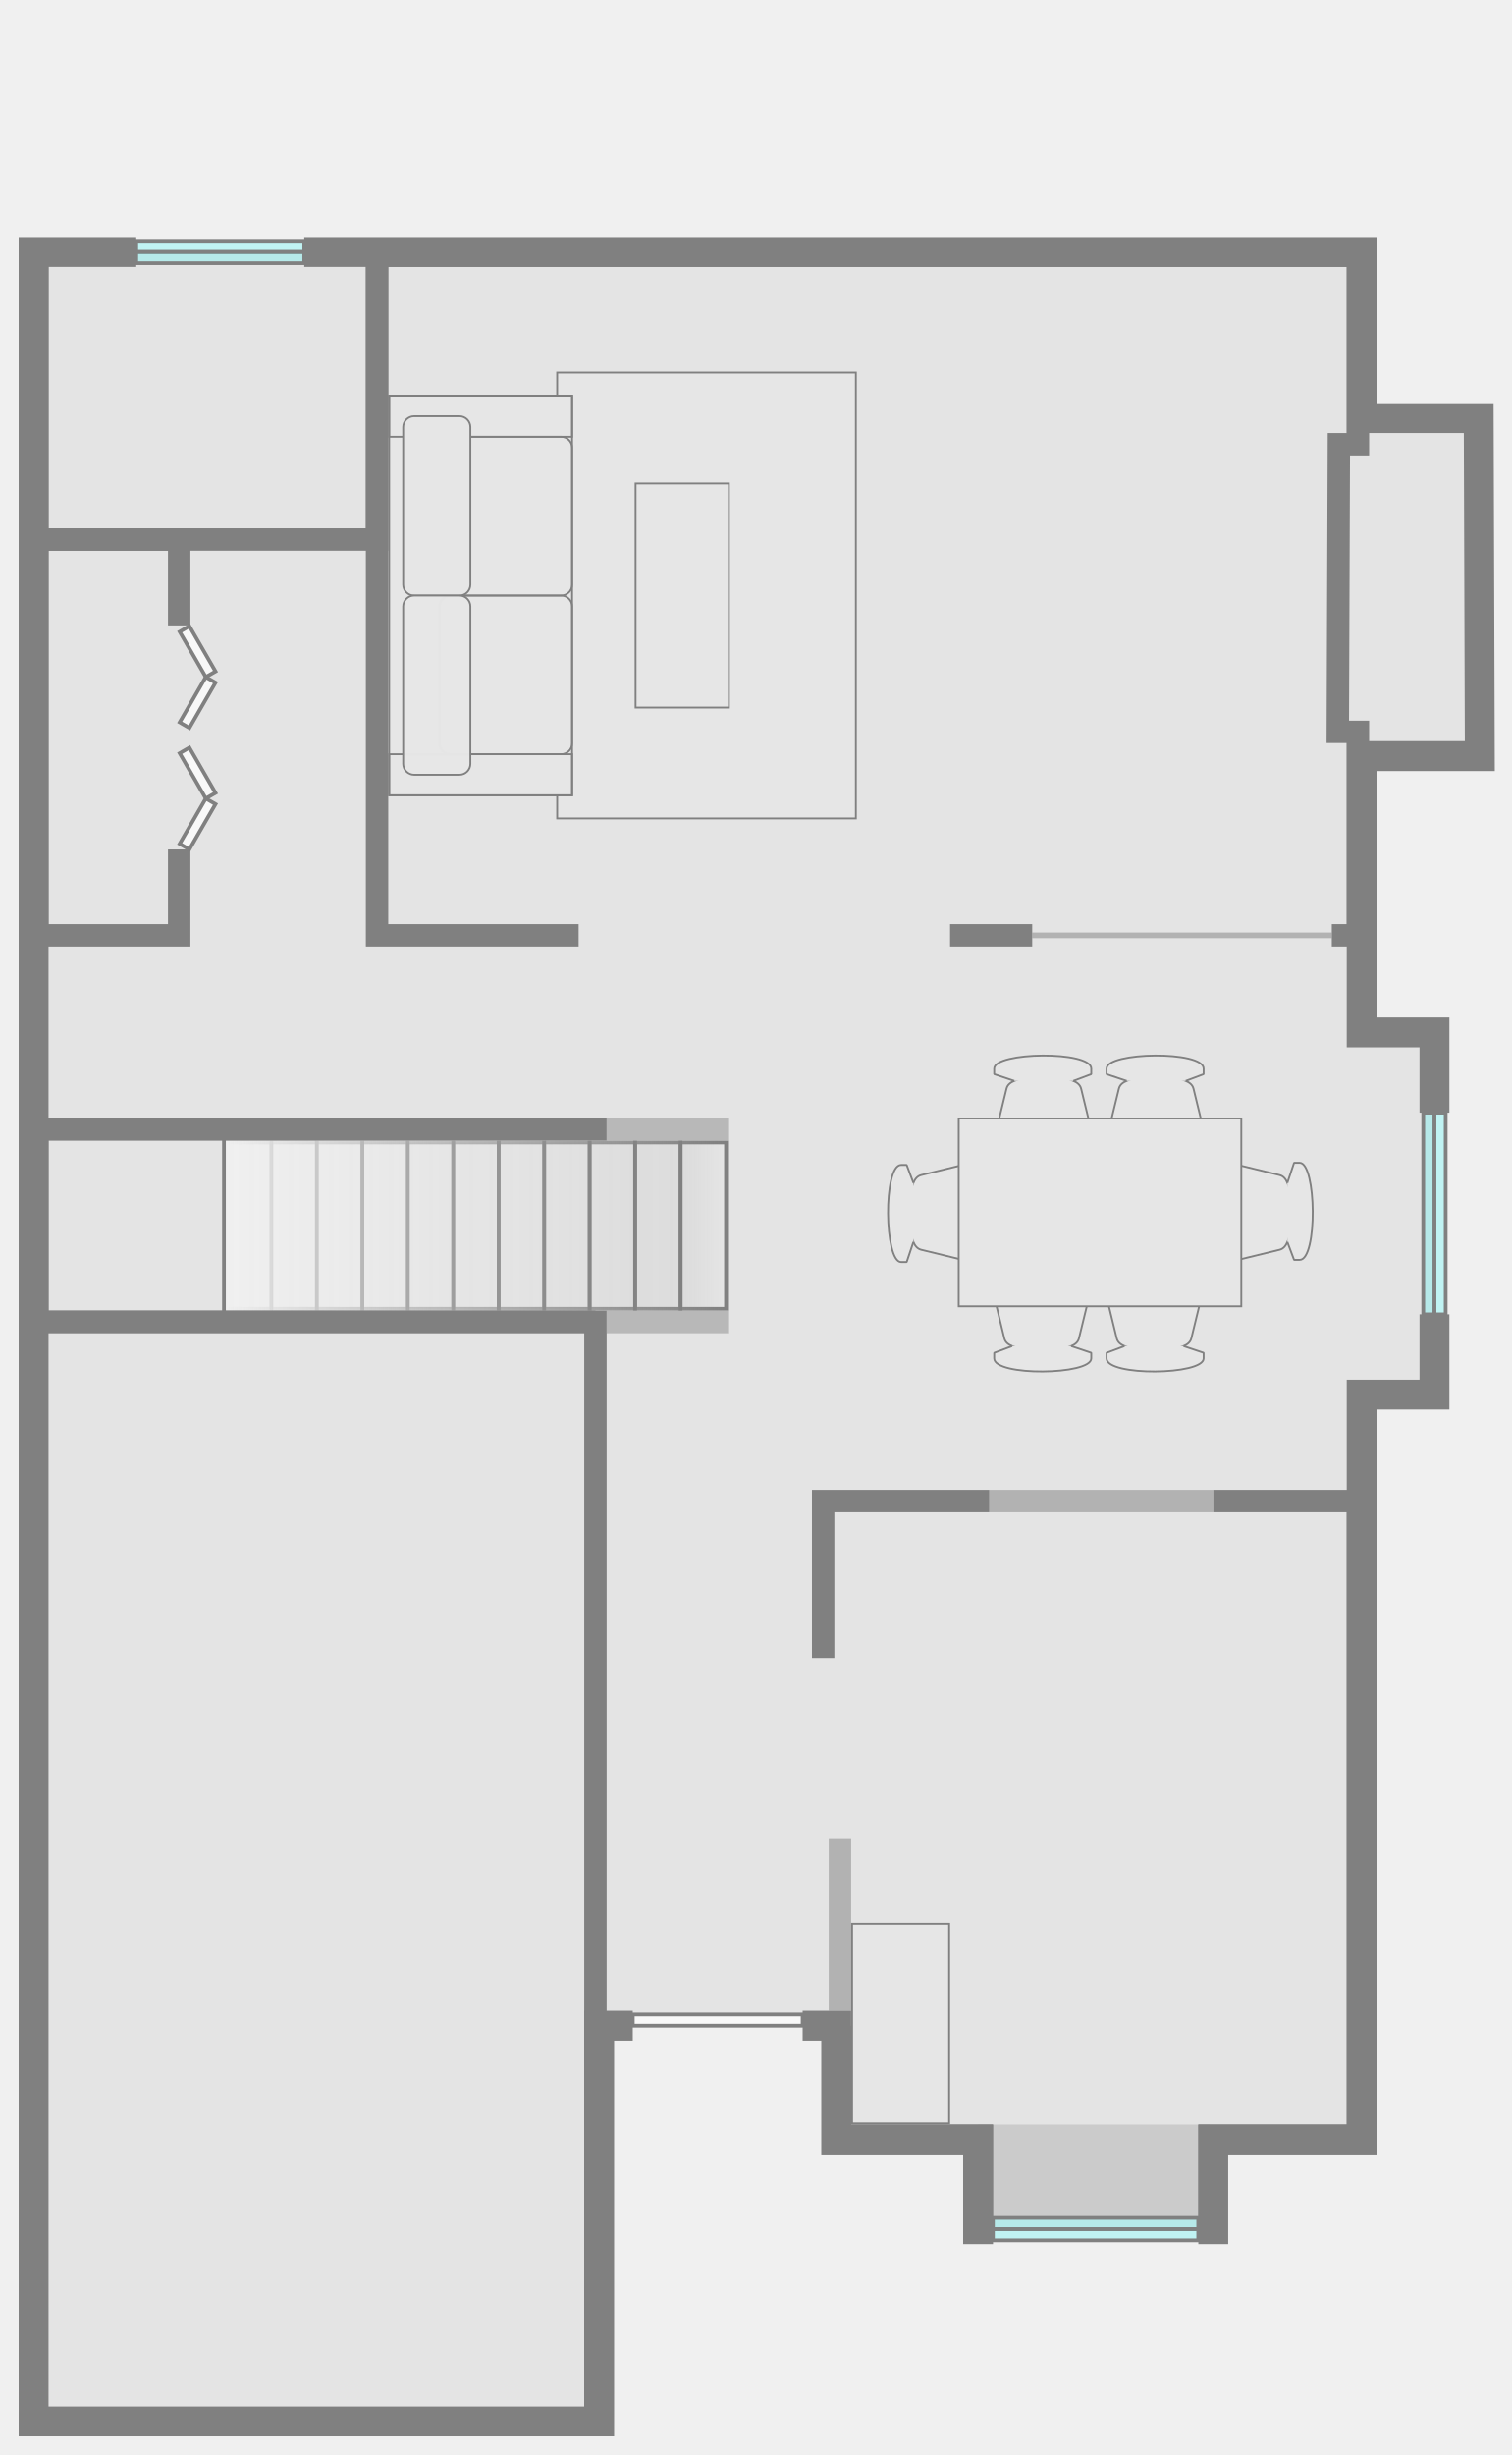
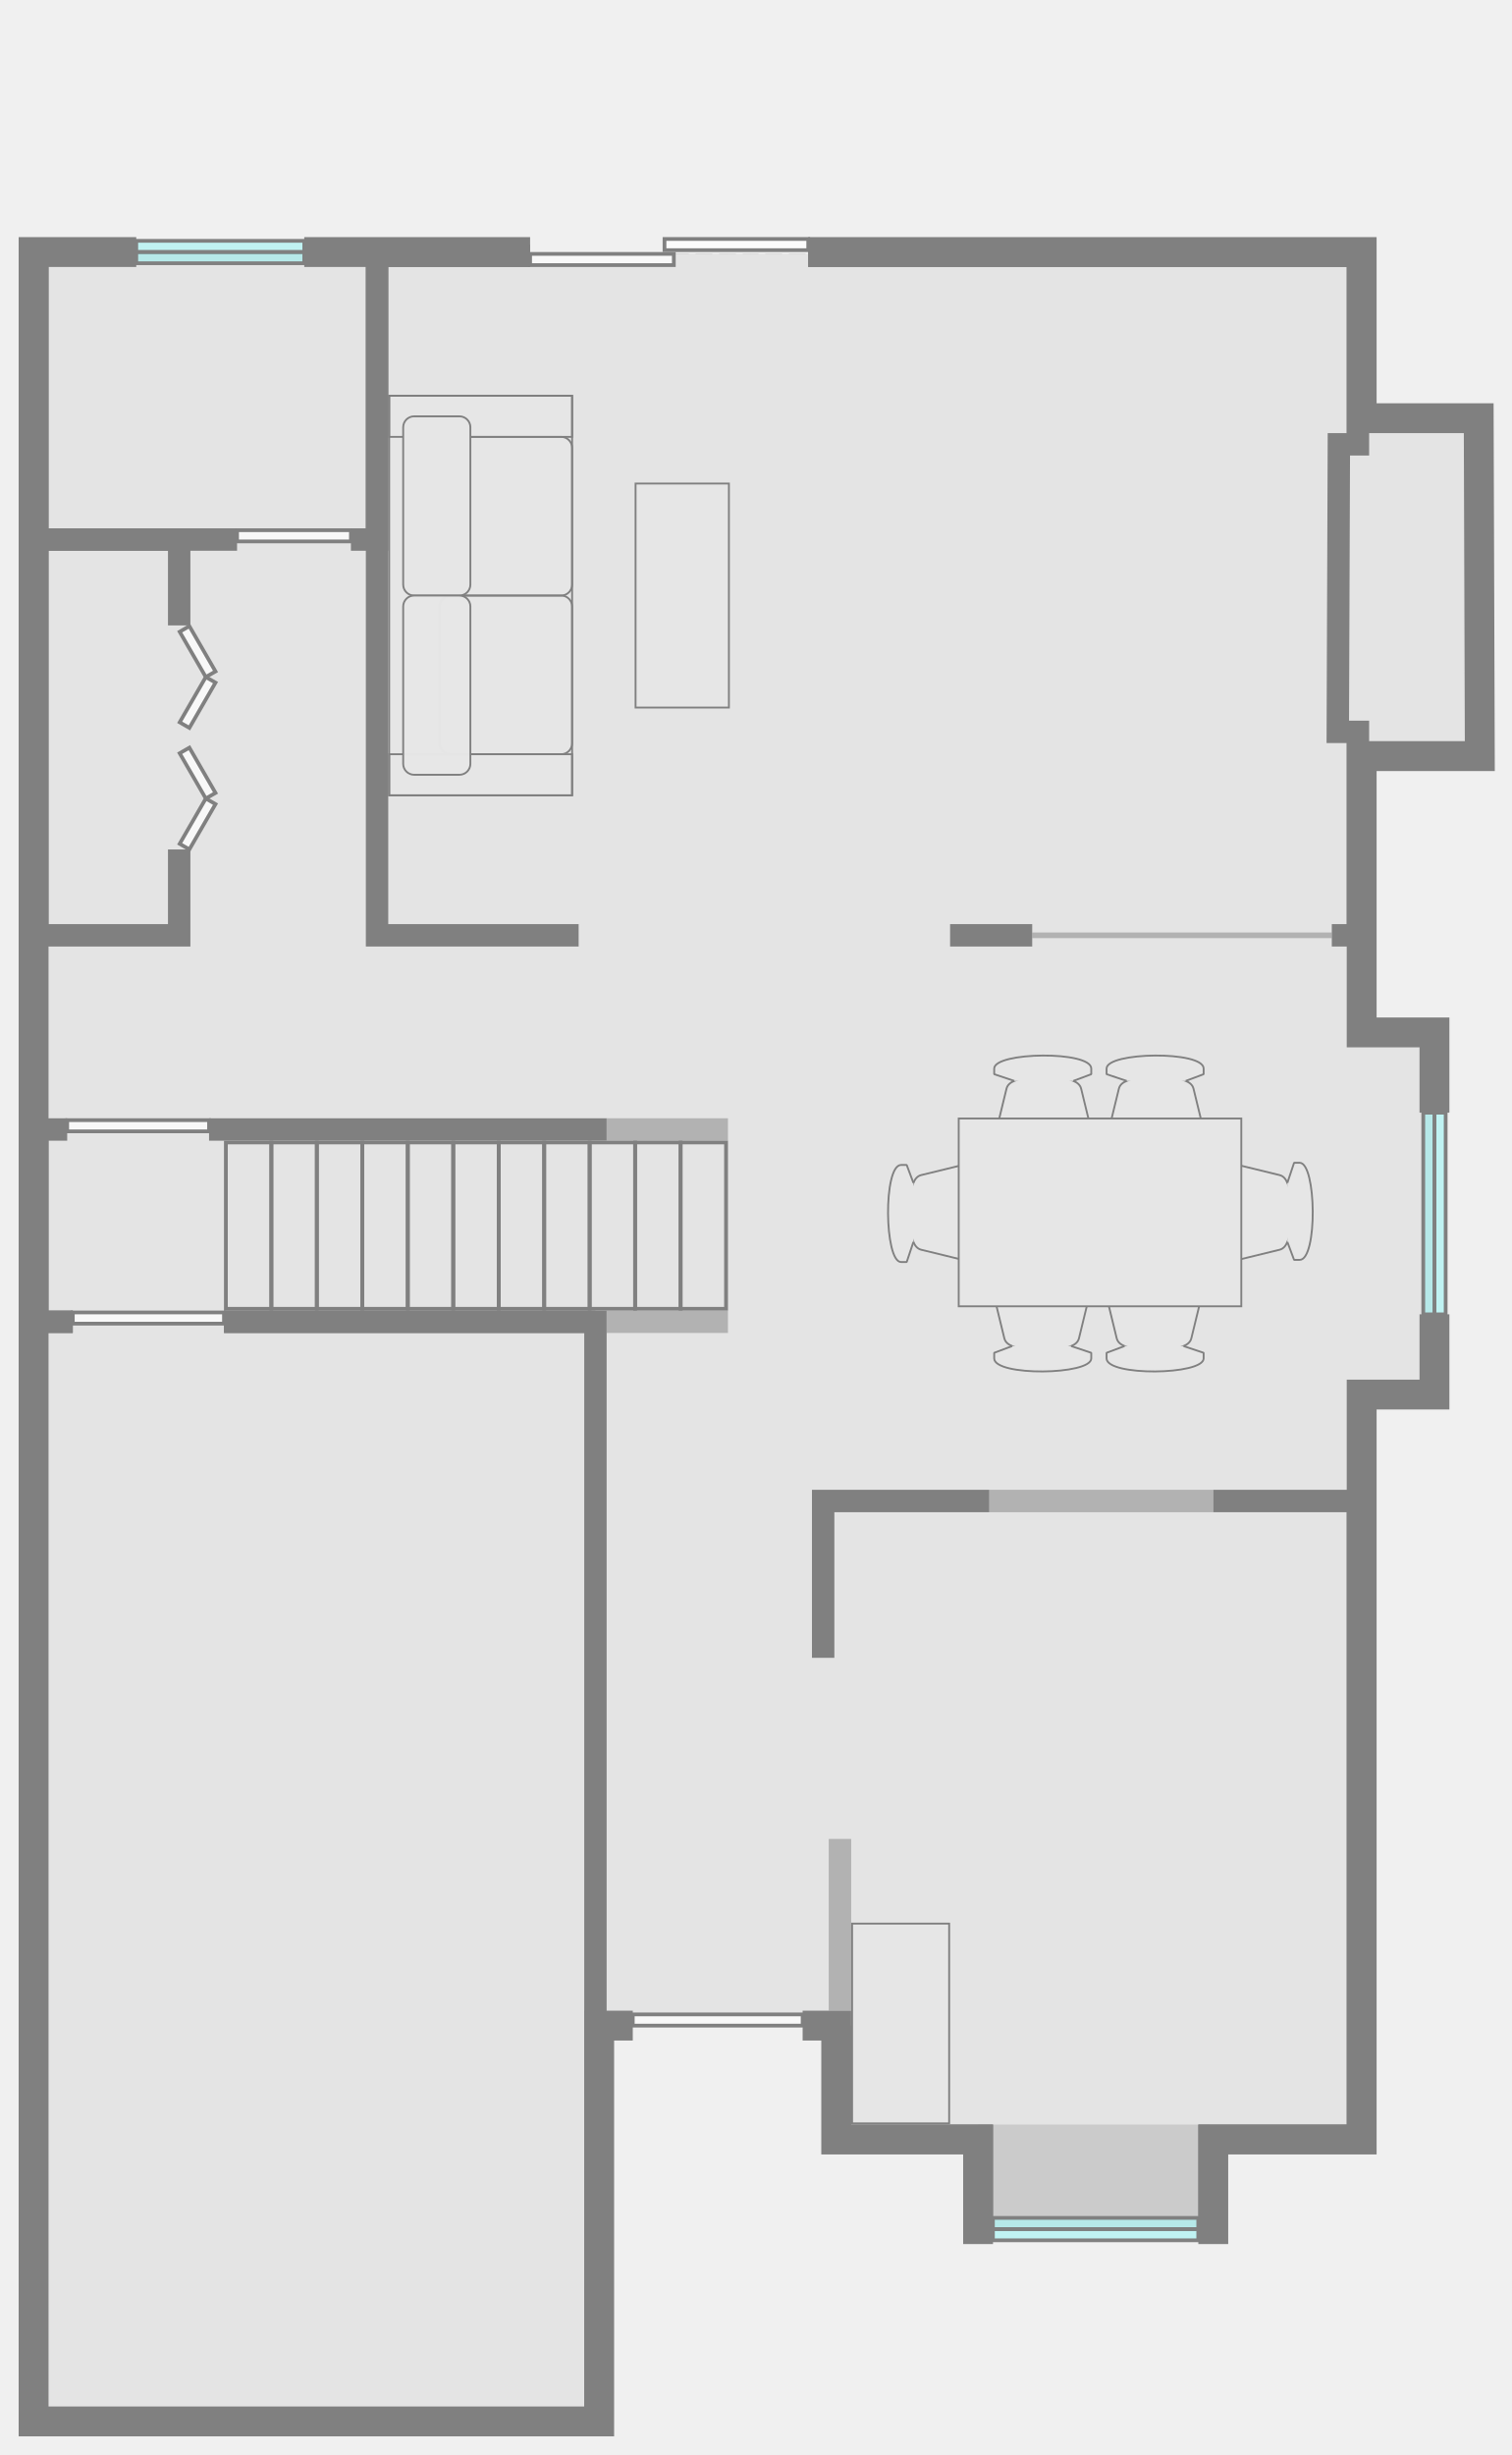
- <svg xmlns="http://www.w3.org/2000/svg" xmlns:xlink="http://www.w3.org/1999/xlink" width="810cm" height="1315cm" viewBox="0 0 8100 13150" version="1.1" id="svg8">
+ <svg xmlns="http://www.w3.org/2000/svg" width="810cm" height="1315cm" viewBox="0 0 8100 13150" version="1.1" id="svg8">
  <defs id="defs2">
-     <linearGradient id="linearGradient1052">
-       <stop id="stop1046" offset="0" style="stop-color:#808080;stop-opacity:0" />
-       <stop id="stop1050" offset="1" style="stop-color:#808080;stop-opacity:0.098" />
-     </linearGradient>
-     <linearGradient id="linearGradient2166">
-       <stop style="stop-color:#808080;stop-opacity:0" offset="0" id="stop2160" />
-       <stop id="stop2162" offset="0.911" style="stop-color:#808080;stop-opacity:0.18;" />
-       <stop style="stop-color:#808080;stop-opacity:0.098" offset="1" id="stop2164" />
-     </linearGradient>
-     <linearGradient id="linearGradient2158">
-       <stop id="stop2154" offset="0" style="stop-color:#808080;stop-opacity:0" />
-       <stop id="stop2156" offset="1" style="stop-color:#808080;stop-opacity:0.098" />
-     </linearGradient>
-     <linearGradient id="linearGradient2110">
-       <stop style="stop-color:#808080;stop-opacity:0" offset="0" id="stop2106" />
-       <stop style="stop-color:#808080;stop-opacity:1" offset="1" id="stop2108" />
-     </linearGradient>
-     <linearGradient xlink:href="#linearGradient2158" id="linearGradient2120" x1="7553.418" y1="6465" x2="10253.855" y2="6465" gradientUnits="userSpaceOnUse" />
-     <linearGradient xlink:href="#linearGradient2110" id="linearGradient2122" gradientUnits="userSpaceOnUse" x1="7553.418" y1="6465" x2="10253.855" y2="6465" />
-     <linearGradient xlink:href="#linearGradient2110" id="linearGradient2124" gradientUnits="userSpaceOnUse" x1="7553.418" y1="6465" x2="10253.855" y2="6465" />
-     <linearGradient xlink:href="#linearGradient2110" id="linearGradient2126" gradientUnits="userSpaceOnUse" x1="7553.418" y1="6465" x2="10253.855" y2="6465" />
-     <linearGradient xlink:href="#linearGradient2110" id="linearGradient2128" gradientUnits="userSpaceOnUse" x1="7553.418" y1="6465" x2="10253.855" y2="6465" />
-     <linearGradient xlink:href="#linearGradient2110" id="linearGradient2130" gradientUnits="userSpaceOnUse" x1="7553.418" y1="6465" x2="10253.855" y2="6465" />
-     <linearGradient xlink:href="#linearGradient2110" id="linearGradient2132" gradientUnits="userSpaceOnUse" x1="7553.418" y1="6465" x2="10253.855" y2="6465" />
-     <linearGradient xlink:href="#linearGradient2110" id="linearGradient2134" gradientUnits="userSpaceOnUse" x1="7553.418" y1="6465" x2="10253.855" y2="6465" />
-     <linearGradient xlink:href="#linearGradient2110" id="linearGradient2136" gradientUnits="userSpaceOnUse" x1="7553.418" y1="6465" x2="10253.855" y2="6465" />
-     <linearGradient xlink:href="#linearGradient2110" id="linearGradient2138" gradientUnits="userSpaceOnUse" x1="7553.418" y1="6465" x2="10253.855" y2="6465" />
-     <linearGradient xlink:href="#linearGradient2110" id="linearGradient2140" gradientUnits="userSpaceOnUse" x1="7553.418" y1="6465" x2="10253.855" y2="6465" />
-     <linearGradient xlink:href="#linearGradient2110" id="linearGradient2142" gradientUnits="userSpaceOnUse" x1="7553.418" y1="6465" x2="10253.855" y2="6465" />
-     <linearGradient xlink:href="#linearGradient1052" id="linearGradient2172" gradientUnits="userSpaceOnUse" x1="7553.418" y1="6465" x2="10253.855" y2="6465" />
-     <linearGradient xlink:href="#linearGradient2166" id="linearGradient1047" gradientUnits="userSpaceOnUse" x1="7553.418" y1="6465" x2="10253.855" y2="6465" />
-     <linearGradient xlink:href="#linearGradient2166" id="linearGradient1049" gradientUnits="userSpaceOnUse" x1="7553.418" y1="6465" x2="10253.855" y2="6465" />
-     <linearGradient xlink:href="#linearGradient2166" id="linearGradient1051" gradientUnits="userSpaceOnUse" x1="7553.418" y1="6465" x2="10253.855" y2="6465" />
-     <linearGradient xlink:href="#linearGradient2166" id="linearGradient1053" gradientUnits="userSpaceOnUse" x1="7553.418" y1="6465" x2="10253.855" y2="6465" />
-     <linearGradient xlink:href="#linearGradient2166" id="linearGradient1055" gradientUnits="userSpaceOnUse" x1="7553.418" y1="6465" x2="10253.855" y2="6465" />
-     <linearGradient xlink:href="#linearGradient2166" id="linearGradient1057" gradientUnits="userSpaceOnUse" x1="7553.418" y1="6465" x2="10253.855" y2="6465" />
-     <linearGradient xlink:href="#linearGradient2166" id="linearGradient1059" gradientUnits="userSpaceOnUse" x1="7553.418" y1="6465" x2="10253.855" y2="6465" />
-     <linearGradient xlink:href="#linearGradient2166" id="linearGradient1061" gradientUnits="userSpaceOnUse" x1="7553.418" y1="6465" x2="10253.855" y2="6465" />
-     <linearGradient xlink:href="#linearGradient2166" id="linearGradient1063" gradientUnits="userSpaceOnUse" x1="7553.418" y1="6465" x2="10253.855" y2="6465" />
-     <linearGradient xlink:href="#linearGradient2166" id="linearGradient1065" gradientUnits="userSpaceOnUse" x1="7553.418" y1="6465" x2="10253.855" y2="6465" />
-     <linearGradient xlink:href="#linearGradient2166" id="linearGradient1067" gradientUnits="userSpaceOnUse" x1="7553.418" y1="6465" x2="10253.855" y2="6465" />
+     <pattern patternUnits="userSpaceOnUse" width="907.087" height="907.087" patternTransform="matrix(0.2645833,0,0,0.2645833,7670.277,4508.079)" id="pattern6746">
+       <path id="path6700" d="m 680.315,907.087 v 0 L 907.087,680.315 v 226.772 z" style="fill:#808080;fill-opacity:1;stroke:none;stroke-width:1px;stroke-linecap:butt;stroke-linejoin:miter;stroke-opacity:1" />
+       <path id="path6702" d="M 0,226.772 V 0 H 226.772 L 0,226.772" style="fill:#808080;fill-opacity:1;stroke:none;stroke-width:1px;stroke-linecap:butt;stroke-linejoin:miter;stroke-opacity:1" />
+       <path id="path6711" d="M 0,907.087 V 680.315 L 680.315,0 H 907.087 V 226.772 L 226.772,907.087 Z" style="fill:#808080;fill-opacity:1;stroke:none;stroke-width:1px;stroke-linecap:butt;stroke-linejoin:miter;stroke-opacity:1" />
+     </pattern>
  </defs>
  <g id="layer2" style="display:inline;opacity:1" transform="translate(0,3150)">
-     <path style="fill:#808080;fill-opacity:0.098;stroke:#000000;stroke-width:0.265px;stroke-linecap:butt;stroke-linejoin:miter;stroke-opacity:1" d="M 180,9820 V 3990 H 3900 v -1150 H 1200 v 1090 H 200 l -20,-5730 7095,20 20,870 h 627.055 l 5.891,1810 H 7295 L 7295,2380 h 390 v 1940 h -390 l -20,3970 -775,20 -20,480 h -1220 l -20,-479.999 h -760 l 20,-610.001 H 3210 l -20,2119.999 z" id="path2152" />
+     <path style="fill:#808080;fill-opacity:0.098;stroke:#000000;stroke-width:0.265px;stroke-linecap:butt;stroke-linejoin:miter;stroke-opacity:1" d="M 178,-1799.992 V 9822 c 1004.66,-6e-4 2009.32,0 3013.981,0 6.668,-706.666 13.333,-1413.332 20,-2119.998 h 1285.953 c -6.667,203.333 -13.332,406.667 -20,610 h 760.148 c 6.667,160 13.333,320 20,480 h 1223.836 c 6.668,-160.016 13.335,-320.033 20.002,-480.049 258.357,-6.668 516.714,-13.333 775.07,-20.002 6.667,-1323.316 13.333,-2646.633 20,-3969.949 H 7687 v -1944 h -390 v -1476 h 632.951 c -1.966,-604.667 -3.936,-1209.333 -5.902,-1814 h -627.094 c -6.667,-289.998 -13.333,-579.996 -20,-869.994 -2366.321,-6.671 -4732.642,-13.341 -7098.963,-20.012 0.003,0.671 0.005,1.343 0.008,2.014 z" id="path2152" />
    <g id="layer1" style="display:inline">
      <g id="g1068-3" style="display:inline;fill:#e6e6e6;fill-opacity:1" transform="translate(-21.23902,-62.38059)">
        <g transform="rotate(-90,5134.121,2623.59)" style="display:inline;fill:#e6e6e6;fill-opacity:1;stroke:#808080;stroke-opacity:1" id="g1041-8-5">
          <path style="opacity:1;fill:#e6e6e6;fill-opacity:1;fill-rule:nonzero;stroke:#808080;stroke-width:10;stroke-linejoin:round;stroke-miterlimit:4;stroke-dasharray:none;stroke-dashoffset:374.173;stroke-opacity:1" d="m 4193.07,2404.263 c 97.361,-40.331 218.787,-40.325 316.15,0 18.26,7.563 36.428,19.359 41.93,41.924 l 79.998,328.106 c 5.502,22.565 -18.698,41.924 -41.924,41.924 h -476.151 c -23.226,0 -47.426,-19.359 -41.924,-41.924 l 80.002,-328.106 c 5.502,-22.565 23.662,-34.361 41.92,-41.924 z" id="rect1012-1-3" />
          <path style="opacity:1;fill:#e6e6e6;fill-opacity:1;fill-rule:nonzero;stroke:#808080;stroke-width:10;stroke-linejoin:bevel;stroke-miterlimit:4;stroke-dasharray:none;stroke-dashoffset:374.173;stroke-opacity:1" d="m 4193.07,2404.263 -107.74,-36 v -30 c 0,-89.944 520,-96.551 520,0 v 30 l -96.11,36" id="rect1019-6-7" />
        </g>
        <g transform="translate(-11.5529,75.85389)" id="g1012-1" style="fill:#e6e6e6;fill-opacity:1">
          <g id="g1041-5" style="fill:#e6e6e6;fill-opacity:1;stroke:#808080;stroke-opacity:1" transform="translate(1273.835,222.1112)">
            <path id="rect1012-2" d="m 4193.07,2404.263 c 97.361,-40.331 218.787,-40.325 316.15,0 18.26,7.563 36.428,19.359 41.93,41.924 l 79.998,328.106 c 5.502,22.565 -18.698,41.924 -41.924,41.924 h -476.151 c -23.226,0 -47.426,-19.359 -41.924,-41.924 l 80.002,-328.106 c 5.502,-22.565 23.662,-34.361 41.92,-41.924 z" style="opacity:1;fill:#e6e6e6;fill-opacity:1;fill-rule:nonzero;stroke:#808080;stroke-width:10;stroke-linejoin:round;stroke-miterlimit:4;stroke-dasharray:none;stroke-dashoffset:374.173;stroke-opacity:1" />
            <path id="rect1019-1" d="m 4193.07,2404.263 -107.74,-36 v -30 c 0,-89.944 520,-96.551 520,0 v 30 l -96.11,36" style="opacity:1;fill:#e6e6e6;fill-opacity:1;fill-rule:nonzero;stroke:#808080;stroke-width:10;stroke-linejoin:bevel;stroke-miterlimit:4;stroke-dasharray:none;stroke-dashoffset:374.173;stroke-opacity:1" />
          </g>
          <g id="g1041-6-07" style="display:inline;fill:#e6e6e6;fill-opacity:1;stroke:#808080;stroke-opacity:1" transform="translate(1875.87,222.1112)">
            <path id="rect1012-5-7" d="m 4193.07,2404.263 c 97.361,-40.331 218.787,-40.325 316.15,0 18.26,7.563 36.428,19.359 41.93,41.924 l 79.998,328.106 c 5.502,22.565 -18.698,41.924 -41.924,41.924 h -476.151 c -23.226,0 -47.426,-19.359 -41.924,-41.924 l 80.002,-328.106 c 5.502,-22.565 23.662,-34.361 41.92,-41.924 z" style="opacity:1;fill:#e6e6e6;fill-opacity:1;fill-rule:nonzero;stroke:#808080;stroke-width:10;stroke-linejoin:round;stroke-miterlimit:4;stroke-dasharray:none;stroke-dashoffset:374.173;stroke-opacity:1" />
            <path id="rect1019-9-1" d="m 4193.07,2404.263 -107.74,-36 v -30 c 0,-89.944 520,-96.551 520,0 v 30 l -96.11,36" style="opacity:1;fill:#e6e6e6;fill-opacity:1;fill-rule:nonzero;stroke:#808080;stroke-width:10;stroke-linejoin:bevel;stroke-miterlimit:4;stroke-dasharray:none;stroke-dashoffset:374.173;stroke-opacity:1" />
          </g>
        </g>
        <g transform="rotate(90,5133.498,4188.912)" style="display:inline;fill:#e6e6e6;fill-opacity:1;stroke:#808080;stroke-opacity:1" id="g1041-8-7-6">
          <path style="opacity:1;fill:#e6e6e6;fill-opacity:1;fill-rule:nonzero;stroke:#808080;stroke-width:10;stroke-linejoin:round;stroke-miterlimit:4;stroke-dasharray:none;stroke-dashoffset:374.173;stroke-opacity:1" d="m 4193.07,2404.263 c 97.361,-40.331 218.787,-40.325 316.15,0 18.26,7.563 36.428,19.359 41.93,41.924 l 79.998,328.106 c 5.502,22.565 -18.698,41.924 -41.924,41.924 h -476.151 c -23.226,0 -47.426,-19.359 -41.924,-41.924 l 80.002,-328.106 c 5.502,-22.565 23.662,-34.361 41.92,-41.924 z" id="rect1012-1-7-0" />
          <path style="opacity:1;fill:#e6e6e6;fill-opacity:1;fill-rule:nonzero;stroke:#808080;stroke-width:10;stroke-linejoin:bevel;stroke-miterlimit:4;stroke-dasharray:none;stroke-dashoffset:374.173;stroke-opacity:1" d="m 4193.07,2404.263 -107.74,-36 v -30 c 0,-89.944 520,-96.551 520,0 v 30 l -96.11,36" id="rect1019-6-6-1" />
        </g>
        <g transform="rotate(180,5914.406,3374.454)" id="g1012-6-0" style="display:inline;fill:#e6e6e6;fill-opacity:1">
          <g id="g1041-1-2" style="fill:#e6e6e6;fill-opacity:1;stroke:#808080;stroke-opacity:1" transform="translate(1273.835,222.1112)">
            <path id="rect1012-7-9" d="m 4193.07,2404.263 c 97.361,-40.331 218.787,-40.325 316.15,0 18.26,7.563 36.428,19.359 41.93,41.924 l 79.998,328.106 c 5.502,22.565 -18.698,41.924 -41.924,41.924 h -476.151 c -23.226,0 -47.426,-19.359 -41.924,-41.924 l 80.002,-328.106 c 5.502,-22.565 23.662,-34.361 41.92,-41.924 z" style="opacity:1;fill:#e6e6e6;fill-opacity:1;fill-rule:nonzero;stroke:#808080;stroke-width:10;stroke-linejoin:round;stroke-miterlimit:4;stroke-dasharray:none;stroke-dashoffset:374.173;stroke-opacity:1" />
            <path id="rect1019-2-1" d="m 4193.07,2404.263 -107.74,-36 v -30 c 0,-89.944 520,-96.551 520,0 v 30 l -96.11,36" style="opacity:1;fill:#e6e6e6;fill-opacity:1;fill-rule:nonzero;stroke:#808080;stroke-width:10;stroke-linejoin:bevel;stroke-miterlimit:4;stroke-dasharray:none;stroke-dashoffset:374.173;stroke-opacity:1" />
          </g>
          <g id="g1041-6-0-3" style="display:inline;fill:#e6e6e6;fill-opacity:1;stroke:#808080;stroke-opacity:1" transform="translate(1875.87,222.1112)">
            <path id="rect1012-5-5-1" d="m 4193.07,2404.263 c 97.361,-40.331 218.787,-40.325 316.15,0 18.26,7.563 36.428,19.359 41.93,41.924 l 79.998,328.106 c 5.502,22.565 -18.698,41.924 -41.924,41.924 h -476.151 c -23.226,0 -47.426,-19.359 -41.924,-41.924 l 80.002,-328.106 c 5.502,-22.565 23.662,-34.361 41.92,-41.924 z" style="opacity:1;fill:#e6e6e6;fill-opacity:1;fill-rule:nonzero;stroke:#808080;stroke-width:10;stroke-linejoin:round;stroke-miterlimit:4;stroke-dasharray:none;stroke-dashoffset:374.173;stroke-opacity:1" />
            <path id="rect1019-9-6-9" d="m 4193.07,2404.263 -107.74,-36 v -30 c 0,-89.944 520,-96.551 520,0 v 30 l -96.11,36" style="opacity:1;fill:#e6e6e6;fill-opacity:1;fill-rule:nonzero;stroke:#808080;stroke-width:10;stroke-linejoin:bevel;stroke-miterlimit:4;stroke-dasharray:none;stroke-dashoffset:374.173;stroke-opacity:1" />
          </g>
        </g>
        <rect y="2903.562" x="5157.448" height="1006" width="1514" id="rect939-5" style="opacity:1;fill:#e6e6e6;fill-opacity:1;stroke:#808080;stroke-width:10;stroke-linejoin:miter;stroke-miterlimit:59;stroke-dasharray:none;stroke-opacity:1" />
      </g>
-       <rect style="opacity:1;fill:#e6e6e6;fill-opacity:1;fill-rule:nonzero;stroke:#808080;stroke-width:10;stroke-linejoin:miter;stroke-miterlimit:4;stroke-dasharray:none;stroke-dashoffset:374.173;stroke-opacity:1" id="rect2651" width="1600.2" height="2387.6" x="2985" y="-1153.8" />
      <rect style="opacity:1;fill:#e6e6e6;fill-opacity:1;fill-rule:nonzero;stroke:#808080;stroke-width:10;stroke-linejoin:miter;stroke-miterlimit:4;stroke-dasharray:none;stroke-dashoffset:374.173;stroke-opacity:1" id="rect1002" width="500" height="1200" x="3405" y="-560" />
      <rect style="opacity:1;fill:#e6e6e6;fill-opacity:1;fill-rule:nonzero;stroke:#808080;stroke-width:10;stroke-linejoin:miter;stroke-miterlimit:4;stroke-dasharray:none;stroke-dashoffset:374.173;stroke-opacity:1" id="rect4757" width="520" height="1070" x="4565" y="7153.609" />
      <g id="g1130" transform="translate(-6520.398,-3535.676)">
        <rect y="2505.676" x="8605.397" height="2140" width="980" id="rect1027" style="opacity:1;fill:#e6e6e6;fill-opacity:1;fill-rule:nonzero;stroke:#808080;stroke-width:10;stroke-linejoin:miter;stroke-miterlimit:4;stroke-dasharray:none;stroke-dashoffset:374.173;stroke-opacity:1" />
        <rect ry="58.649" y="3575.675" x="8875.397" height="850" width="710" id="rect1046" style="opacity:1;fill:none;fill-opacity:1;fill-rule:nonzero;stroke:#808080;stroke-width:10;stroke-linejoin:miter;stroke-miterlimit:4;stroke-dasharray:none;stroke-dashoffset:374.173;stroke-opacity:1" />
        <rect ry="58.649" y="2725.676" x="8875.397" height="850" width="710" id="rect1046-3" style="display:inline;opacity:1;fill:none;fill-opacity:1;fill-rule:nonzero;stroke:#808080;stroke-width:10;stroke-linejoin:miter;stroke-miterlimit:4;stroke-dasharray:none;stroke-dashoffset:374.173;stroke-opacity:1" />
        <rect y="4425.676" x="8605.397" height="220" width="980" id="rect1029-3" style="display:inline;opacity:1;fill:none;fill-opacity:1;fill-rule:nonzero;stroke:#808080;stroke-width:10;stroke-linejoin:miter;stroke-miterlimit:4;stroke-dasharray:none;stroke-dashoffset:374.173;stroke-opacity:1" />
        <rect y="2505.676" x="8605.397" height="220" width="980" id="rect1029" style="display:inline;opacity:1;fill:none;fill-opacity:1;fill-rule:nonzero;stroke:#808080;stroke-width:10;stroke-linejoin:miter;stroke-miterlimit:4;stroke-dasharray:none;stroke-dashoffset:374.173;stroke-opacity:1" />
        <rect ry="58.649" y="2615.676" x="8680.399" height="960" width="360" id="rect1046-3-1" style="display:inline;opacity:1;fill:#e6e6e6;fill-opacity:1;fill-rule:nonzero;stroke:#808080;stroke-width:10;stroke-linejoin:miter;stroke-miterlimit:4;stroke-dasharray:none;stroke-dashoffset:374.173;stroke-opacity:1" />
        <rect ry="58.649" y="3575.675" x="8680.399" height="960" width="360" id="rect1046-3-1-2" style="display:inline;opacity:1;fill:#e6e6e6;fill-opacity:0.98;fill-rule:nonzero;stroke:#808080;stroke-width:10;stroke-linejoin:miter;stroke-miterlimit:4;stroke-dasharray:none;stroke-dashoffset:374.173;stroke-opacity:1" />
      </g>
-       <g transform="translate(-7.6910511e-5,-1.2258698e-4)" style="display:inline;opacity:1" id="g2150-1">
-         <path id="path1661-0" d="M 4500,7620 V 6700" style="display:inline;fill:none;stroke:#808080;stroke-width:120;stroke-linecap:butt;stroke-linejoin:miter;stroke-miterlimit:4;stroke-dasharray:none;stroke-opacity:0.502" transform="translate(0,-6.2871963e-5)" />
-         <path id="path1393-6-4" d="M 3250,2900 3900,2900" style="display:inline;fill:none;stroke:#808080;stroke-width:120;stroke-linecap:butt;stroke-linejoin:miter;stroke-miterlimit:4;stroke-dasharray:none;stroke-dashoffset:96;stroke-opacity:0.502" />
-         <path id="path1393-6-9-9" d="M 3250,3930 3900,3930" style="display:inline;fill:none;stroke:#808080;stroke-width:120;stroke-linecap:butt;stroke-linejoin:miter;stroke-miterlimit:4;stroke-dasharray:none;stroke-dashoffset:96;stroke-opacity:0.502" />
-         <path id="path1393-6-9-3-2" d="M 5300,4890 6500,4890" style="display:inline;fill:none;stroke:#808080;stroke-width:120;stroke-linecap:butt;stroke-linejoin:miter;stroke-miterlimit:4;stroke-dasharray:none;stroke-dashoffset:96;stroke-opacity:0.502" />
-         <path id="path1697-8" d="M 5530,1860 H 7135" style="fill:none;stroke:#808080;stroke-width:30;stroke-linecap:butt;stroke-linejoin:miter;stroke-miterlimit:4;stroke-dasharray:none;stroke-opacity:0.502" />
-       </g>
    </g>
    <g id="g932" style="display:inline;stroke:#808080;stroke-opacity:1">
-       <path id="rect5654" d="M 3390,7700.001 H 3210 V 9820 H 180 V -1800 l 550,10e-5 v 0 m 900,0 5665,-10e-5 v 890 h 627.055 l 5.891,1810 H 7295 V 2380 l 390,7e-4 V 2810 m 0,1080 v 430 h -390 V 8310.001 L 6500,8310 v 560 m -1260,0 v -559.999 h -760 v -610 h -180" style="fill:none;fill-opacity:0.098;stroke:#808080;stroke-width:160;stroke-linejoin:miter;stroke-miterlimit:4;stroke-dasharray:none;stroke-opacity:1" />
+       <path id="rect5654" d="M 3390,7700.001 H 3210 V 9820 H 180 V -1800 l 550,10e-5 v 0 m 900,0 h 1210 m 1490,0 2965,-10e-5 v 890 h 627.055 l 5.891,1810 H 7295 V 2380 l 390,7e-4 V 2810 m 0,1080 v 430 h -390 V 8310.001 L 6500,8310 v 560 m -1260,0 v -559.999 h -760 v -610 h -180" style="fill:none;fill-opacity:0.098;stroke:#808080;stroke-width:160;stroke-linejoin:miter;stroke-miterlimit:4;stroke-dasharray:none;stroke-opacity:1" />
      <flowRoot transform="matrix(0.2645833,0,0,0.2645833,280,-1859.999)" style="font-style:normal;font-weight:normal;font-size:40px;line-height:1.25;font-family:sans-serif;letter-spacing:0px;word-spacing:0px;fill:#000000;fill-opacity:1;stroke:#808080;stroke-opacity:1" id="flowRoot7165" xml:space="preserve">
        <flowRegion id="flowRegion7167" style="stroke:#808080;stroke-opacity:1">
          <rect y="7013.619" x="9646.284" height="6620.445" width="6688.697" id="rect7169" style="stroke:#808080;stroke-opacity:1" />
        </flowRegion>
        <flowPara id="flowPara7171" />
      </flowRoot>
      <flowRoot transform="matrix(0.2645833,0,0,0.2645833,280,-1859.999)" style="font-style:normal;font-weight:normal;font-size:40px;line-height:1.25;font-family:sans-serif;letter-spacing:0px;word-spacing:0px;fill:#000000;fill-opacity:1;stroke:#808080;stroke-opacity:1" id="flowRoot7173" xml:space="preserve">
        <flowRegion id="flowRegion7175" style="stroke:#808080;stroke-opacity:1">
          <rect y="3396.262" x="10624.563" height="10988.574" width="7348.467" id="rect7177" style="stroke:#808080;stroke-opacity:1" />
        </flowRegion>
        <flowPara id="flowPara7179" />
      </flowRoot>
-       <path id="rect1361" d="M 180,3930 H 3190 V 9819.999 H 180 Z" style="fill:none;fill-opacity:0;stroke:#808080;stroke-width:120;stroke-linejoin:miter;stroke-miterlimit:59;stroke-dasharray:none;stroke-dashoffset:542.823;stroke-opacity:1" />
-       <path id="rect1363" d="m 1630,-1800 h 390 V -260 H 200 V -1800 h 530" style="fill:none;fill-opacity:0;stroke:#808080;stroke-width:120;stroke-linejoin:miter;stroke-miterlimit:59;stroke-dasharray:none;stroke-dashoffset:542.823;stroke-opacity:1" />
-       <path id="rect1371" d="M 3100,1860 H 2020 v -3640 h 5255 v 1010 h -102.139 l -5.721,1540 H 7275 V 1860 h -140 m -1605,0 h -440" style="fill:none;fill-opacity:0;stroke:#808080;stroke-width:120;stroke-linejoin:miter;stroke-miterlimit:59;stroke-dasharray:none;stroke-dashoffset:542.823;stroke-opacity:1" />
+       <path id="rect1361" d="M 1200,3930 H 3190 V 9819.999 H 180 V 3930 h 210" style="fill:none;fill-opacity:0;stroke:#808080;stroke-width:120;stroke-linejoin:miter;stroke-miterlimit:59;stroke-dasharray:none;stroke-dashoffset:542.823;stroke-opacity:1" />
+       <path id="rect1363" d="m 1630,-1800 h 390 v 1540 h -140 m -610,0 H 200 V -1800 h 530" style="fill:none;fill-opacity:0;stroke:#808080;stroke-width:120;stroke-linejoin:miter;stroke-miterlimit:59;stroke-dasharray:none;stroke-dashoffset:542.823;stroke-opacity:1" />
+       <path id="rect1371" d="M 3100,1860 H 2020 v -3640 h 820 m 1490,0 H 7275 v 1010 h -102.139 l -5.721,1540 H 7275 V 1860 h -140 m -1605,0 h -440" style="fill:none;fill-opacity:0;stroke:#808080;stroke-width:120;stroke-linejoin:miter;stroke-miterlimit:59;stroke-dasharray:none;stroke-dashoffset:542.823;stroke-opacity:1" />
      <path id="rect1373" d="m 960,1400 v 460 H 200 V -260 h 760 v 460" style="fill:none;fill-opacity:0;stroke:#808080;stroke-width:120;stroke-linejoin:miter;stroke-miterlimit:59;stroke-dasharray:none;stroke-dashoffset:542.823;stroke-opacity:1" />
      <path id="rect1375" d="m 4410,5730 v -840 h 890 m 1200,0 h 775 v 3400 h -795 v 480 m -1220,0 v -480 h -760 v -590" style="fill:none;fill-opacity:0;stroke:#808080;stroke-width:120;stroke-linejoin:miter;stroke-miterlimit:59;stroke-dasharray:none;stroke-dashoffset:542.823;stroke-opacity:1" />
-       <path id="rect1383" d="M 3190,3930 H 200 v -1030 h 3050" style="fill:none;fill-opacity:0;stroke:#808080;stroke-width:120;stroke-linejoin:miter;stroke-miterlimit:59;stroke-dasharray:none;stroke-dashoffset:542.823;stroke-opacity:1" />
-       <path id="rect1386" d="M 180,2917 H 1200 V 3950 H 180 Z" style="fill:none;fill-opacity:0;stroke:#808080;stroke-width:20;stroke-linejoin:miter;stroke-miterlimit:59;stroke-dasharray:none;stroke-dashoffset:542.823;stroke-opacity:1" />
+       <path id="rect1383" d="M 3190,3930 H 1200 m -810,0 H 200 v -1030 h 160 m 760,0 h 2130" style="fill:none;fill-opacity:0;stroke:#808080;stroke-width:120;stroke-linejoin:miter;stroke-miterlimit:59;stroke-dasharray:none;stroke-dashoffset:542.823;stroke-opacity:1" />
      <path style="opacity:1;fill:#808080;fill-opacity:0.251;fill-rule:nonzero;stroke:none;stroke-width:120;stroke-linejoin:miter;stroke-miterlimit:59;stroke-dasharray:none;stroke-opacity:1" d="m 5240,8230 h 1240 v 500 H 5240 Z" id="rect965" />
    </g>
    <g id="g2150" style="display:none">
      <path id="path1661" d="M 4500,7620 V 6700" style="display:inline;fill:none;stroke:#808080;stroke-width:120;stroke-linecap:butt;stroke-linejoin:miter;stroke-miterlimit:4;stroke-dasharray:none;stroke-opacity:0.502" transform="translate(0,-6.2871963e-5)" />
      <path id="path1393-6" d="M 3250,2900 3900,2900" style="display:inline;fill:none;stroke:#808080;stroke-width:120;stroke-linecap:butt;stroke-linejoin:miter;stroke-miterlimit:4;stroke-dasharray:none;stroke-dashoffset:96;stroke-opacity:0.502" />
      <path id="path1393-6-9" d="M 3250,3930 3900,3930" style="display:inline;fill:none;stroke:#808080;stroke-width:120;stroke-linecap:butt;stroke-linejoin:miter;stroke-miterlimit:4;stroke-dasharray:none;stroke-dashoffset:96;stroke-opacity:0.502" />
      <path id="path1393-6-9-3" d="M 5300,4890 6500,4890" style="display:inline;fill:none;stroke:#808080;stroke-width:120;stroke-linecap:butt;stroke-linejoin:miter;stroke-miterlimit:4;stroke-dasharray:none;stroke-dashoffset:96;stroke-opacity:0.502" />
      <path id="path1697" d="M 5530,1860 H 7135" style="fill:none;stroke:#808080;stroke-width:30;stroke-linecap:butt;stroke-linejoin:miter;stroke-miterlimit:4;stroke-dasharray:none;stroke-opacity:0.502" />
    </g>
-     <g style="display:inline;fill:url(#linearGradient2172);fill-opacity:1;stroke:url(#linearGradient2120);stroke-width:20.441;stroke-miterlimit:4;stroke-dasharray:none;stroke-opacity:1" id="g1926-0" transform="matrix(0.9998369,0,0,0.9574534,-6352.184,-2774.935)">
-       <path id="rect1702-7" d="m 10000,6000 h 240.7 2.936 v 930 h -243.636 z" style="opacity:1;fill:url(#linearGradient1047);fill-opacity:1;stroke:url(#linearGradient2122);stroke-width:20.441;stroke-linejoin:miter;stroke-miterlimit:4;stroke-dasharray:none;stroke-opacity:1" />
-       <path id="rect1702-3-66" d="m 9756.364,6000 h 243.636 v 930 h -243.636 z" style="display:inline;opacity:1;fill:url(#linearGradient1049);fill-opacity:1;stroke:url(#linearGradient2124);stroke-width:20.441;stroke-linejoin:miter;stroke-miterlimit:4;stroke-dasharray:none;stroke-opacity:1" />
-       <path id="rect1702-9-3" d="m 9512.727,6000 h 243.637 v 930 h -243.637 z" style="display:inline;opacity:1;fill:url(#linearGradient1051);fill-opacity:1;stroke:url(#linearGradient2126);stroke-width:20.441;stroke-linejoin:miter;stroke-miterlimit:4;stroke-dasharray:none;stroke-opacity:1" />
-       <path id="rect1702-3-6-7" d="m 9269.091,6000 h 243.636 v 930 h -243.636 z" style="display:inline;opacity:1;fill:url(#linearGradient1053);fill-opacity:1;stroke:url(#linearGradient2128);stroke-width:20.441;stroke-linejoin:miter;stroke-miterlimit:4;stroke-dasharray:none;stroke-opacity:1" />
-       <path id="rect1702-8-0" d="m 9025.455,6000 h 243.636 v 930 h -243.636 z" style="display:inline;opacity:1;fill:url(#linearGradient1055);fill-opacity:1;stroke:url(#linearGradient2130);stroke-width:20.441;stroke-linejoin:miter;stroke-miterlimit:4;stroke-dasharray:none;stroke-opacity:1" />
-       <path id="rect1702-3-1-1" d="m 8781.819,6000 h 243.636 v 930 h -243.636 z" style="display:inline;opacity:1;fill:url(#linearGradient1057);fill-opacity:1;stroke:url(#linearGradient2132);stroke-width:20.441;stroke-linejoin:miter;stroke-miterlimit:4;stroke-dasharray:none;stroke-opacity:1" />
-       <path id="rect1702-9-2-7" d="m 8538.182,6000 h 243.637 v 930 h -243.637 z" style="display:inline;opacity:1;fill:url(#linearGradient1059);fill-opacity:1;stroke:url(#linearGradient2134);stroke-width:20.441;stroke-linejoin:miter;stroke-miterlimit:4;stroke-dasharray:none;stroke-opacity:1" />
-       <path id="rect1702-3-6-8-8" d="m 8294.546,6000 h 243.636 v 930 h -243.636 z" style="display:inline;opacity:1;fill:url(#linearGradient1061);fill-opacity:1;stroke:url(#linearGradient2136);stroke-width:20.441;stroke-linejoin:miter;stroke-miterlimit:4;stroke-dasharray:none;stroke-opacity:1" />
-       <path id="rect1702-3-1-0-9" d="m 8050.91,6000 h 243.636 v 930 h -243.636 z" style="display:inline;opacity:1;fill:url(#linearGradient1063);fill-opacity:1;stroke:url(#linearGradient2138);stroke-width:20.441;stroke-linejoin:miter;stroke-miterlimit:4;stroke-dasharray:none;stroke-opacity:1" />
-       <path id="rect1702-9-2-6-9" d="m 7807.273,6000 h 243.637 v 930 h -243.637 z" style="display:inline;opacity:1;fill:url(#linearGradient1065);fill-opacity:1;stroke:url(#linearGradient2140);stroke-width:20.441;stroke-linejoin:miter;stroke-miterlimit:4;stroke-dasharray:none;stroke-opacity:1" />
-       <path id="rect1702-3-6-8-9-0" d="m 7563.637,6000 h 243.636 v 930 h -243.636 z" style="display:inline;opacity:1;fill:url(#linearGradient1067);fill-opacity:1;stroke:url(#linearGradient2142);stroke-width:20.441;stroke-linejoin:miter;stroke-miterlimit:4;stroke-dasharray:none;stroke-opacity:1" />
+     <g style="display:inline;fill:none;fill-opacity:1;stroke:#808080;stroke-width:20.441;stroke-miterlimit:4;stroke-dasharray:none;stroke-opacity:1" id="g1926-0" transform="matrix(0.9998369,0,0,0.9574534,-6352.184,-2774.935)">
+       <path id="rect1702-7" d="m 10000,6000 h 240.7 2.936 v 930 h -243.636 z" style="opacity:1;fill:none;fill-opacity:1;stroke:#808080;stroke-width:20.441;stroke-linejoin:miter;stroke-miterlimit:4;stroke-dasharray:none;stroke-opacity:1" />
+       <path id="rect1702-3-66" d="m 9756.364,6000 h 243.636 v 930 h -243.636 z" style="display:inline;opacity:1;fill:none;fill-opacity:1;stroke:#808080;stroke-width:20.441;stroke-linejoin:miter;stroke-miterlimit:4;stroke-dasharray:none;stroke-opacity:1" />
+       <path id="rect1702-9-3" d="m 9512.727,6000 h 243.637 v 930 h -243.637 z" style="display:inline;opacity:1;fill:none;fill-opacity:1;stroke:#808080;stroke-width:20.441;stroke-linejoin:miter;stroke-miterlimit:4;stroke-dasharray:none;stroke-opacity:1" />
+       <path id="rect1702-3-6-7" d="m 9269.091,6000 h 243.636 v 930 h -243.636 z" style="display:inline;opacity:1;fill:none;fill-opacity:1;stroke:#808080;stroke-width:20.441;stroke-linejoin:miter;stroke-miterlimit:4;stroke-dasharray:none;stroke-opacity:1" />
+       <path id="rect1702-8-0" d="m 9025.455,6000 h 243.636 v 930 h -243.636 z" style="display:inline;opacity:1;fill:none;fill-opacity:1;stroke:#808080;stroke-width:20.441;stroke-linejoin:miter;stroke-miterlimit:4;stroke-dasharray:none;stroke-opacity:1" />
+       <path id="rect1702-3-1-1" d="m 8781.819,6000 h 243.636 v 930 h -243.636 z" style="display:inline;opacity:1;fill:none;fill-opacity:1;stroke:#808080;stroke-width:20.441;stroke-linejoin:miter;stroke-miterlimit:4;stroke-dasharray:none;stroke-opacity:1" />
+       <path id="rect1702-9-2-7" d="m 8538.182,6000 h 243.637 v 930 h -243.637 z" style="display:inline;opacity:1;fill:none;fill-opacity:1;stroke:#808080;stroke-width:20.441;stroke-linejoin:miter;stroke-miterlimit:4;stroke-dasharray:none;stroke-opacity:1" />
+       <path id="rect1702-3-6-8-8" d="m 8294.546,6000 h 243.636 v 930 h -243.636 z" style="display:inline;opacity:1;fill:none;fill-opacity:1;stroke:#808080;stroke-width:20.441;stroke-linejoin:miter;stroke-miterlimit:4;stroke-dasharray:none;stroke-opacity:1" />
+       <path id="rect1702-3-1-0-9" d="m 8050.91,6000 h 243.636 v 930 h -243.636 z" style="display:inline;opacity:1;fill:none;fill-opacity:1;stroke:#808080;stroke-width:20.441;stroke-linejoin:miter;stroke-miterlimit:4;stroke-dasharray:none;stroke-opacity:1" />
+       <path id="rect1702-9-2-6-9" d="m 7807.273,6000 h 243.637 v 930 h -243.637 z" style="display:inline;opacity:1;fill:none;fill-opacity:1;stroke:#808080;stroke-width:20.441;stroke-linejoin:miter;stroke-miterlimit:4;stroke-dasharray:none;stroke-opacity:1" />
+       <path id="rect1702-3-6-8-9-0" d="m 7563.637,6000 h 243.636 v 930 h -243.636 z" style="display:inline;opacity:1;fill:none;fill-opacity:1;stroke:#808080;stroke-width:20.441;stroke-linejoin:miter;stroke-miterlimit:4;stroke-dasharray:none;stroke-opacity:1" />
    </g>
    <rect style="opacity:1;fill:#ffffff;fill-opacity:0.753;fill-rule:nonzero;stroke:#808080;stroke-width:20;stroke-linejoin:miter;stroke-miterlimit:4;stroke-dasharray:none;stroke-opacity:1" id="rect964" width="910" height="60" x="3390" y="7640.001" />
    <path style="display:inline;opacity:1;fill:#ffffff;fill-opacity:0.753;fill-rule:nonzero;stroke:#808080;stroke-width:20;stroke-linejoin:miter;stroke-miterlimit:4;stroke-dasharray:none;stroke-opacity:1" d="m 962.596,1369.714 140,-242.487 51.962,30 -140,242.487 z" id="rect964-8" />
    <path style="display:inline;opacity:1;fill:#ffffff;fill-opacity:0.753;fill-rule:nonzero;stroke:#808080;stroke-width:20;stroke-linejoin:miter;stroke-miterlimit:4;stroke-dasharray:none;stroke-opacity:1" d="M 1102.596,1127.227 962.596,884.74 1014.558,854.74 1154.558,1097.227 Z" id="rect964-8-7" />
    <path style="display:inline;opacity:1;fill:#ffffff;fill-opacity:0.753;fill-rule:nonzero;stroke:#808080;stroke-width:20;stroke-linejoin:miter;stroke-miterlimit:4;stroke-dasharray:none;stroke-opacity:1" d="m 962.596,718.906 140,-242.487 51.962,30 -140,242.487 z" id="rect964-8-6" />
    <path style="display:inline;opacity:1;fill:#ffffff;fill-opacity:0.753;fill-rule:nonzero;stroke:#808080;stroke-width:20;stroke-linejoin:miter;stroke-miterlimit:4;stroke-dasharray:none;stroke-opacity:1" d="m 1102.596,476.419 -140,-242.487 51.962,-30 140,242.487 z" id="rect964-8-7-7" />
    <g id="g1035" style="fill:#00ffff;fill-opacity:0.2">
      <rect y="-1860" x="730" height="60" width="900" id="rect1010" style="opacity:1;fill:#00ffff;fill-opacity:0.2;fill-rule:nonzero;stroke:#808080;stroke-width:20;stroke-linejoin:miter;stroke-miterlimit:59;stroke-dasharray:none;stroke-dashoffset:374.173;stroke-opacity:1" />
      <rect y="-1800" x="730" height="60" width="900" id="rect1010-5" style="display:inline;opacity:1;fill:#00ffff;fill-opacity:0.2;fill-rule:nonzero;stroke:#808080;stroke-width:20;stroke-linejoin:miter;stroke-miterlimit:59;stroke-dasharray:none;stroke-dashoffset:374.173;stroke-opacity:1" />
    </g>
    <g transform="translate(4701.964,10756.736)" id="g1035-9" style="display:inline;opacity:1;fill:#00ffff;fill-opacity:0.2">
      <rect y="-2026.736" x="617.503" height="60" width="1100" id="rect1010-8" style="opacity:1;fill:#00ffff;fill-opacity:0.2;fill-rule:nonzero;stroke:#808080;stroke-width:20;stroke-linejoin:miter;stroke-miterlimit:59;stroke-dasharray:none;stroke-dashoffset:374.173;stroke-opacity:1" />
      <rect y="-1966.736" x="617.503" height="60" width="1100" id="rect1010-5-8" style="display:inline;opacity:1;fill:#00ffff;fill-opacity:0.2;fill-rule:nonzero;stroke:#808080;stroke-width:20;stroke-linejoin:miter;stroke-miterlimit:59;stroke-dasharray:none;stroke-dashoffset:374.173;stroke-opacity:1" />
    </g>
    <g transform="rotate(90,1762.884,3955.38)" id="g1035-9-0" style="display:inline;opacity:1;fill:#00ffff;fill-opacity:0.2">
      <rect y="-2026.736" x="617.503" height="60" width="1080" id="rect1010-8-0" style="opacity:1;fill:#00ffff;fill-opacity:0.2;fill-rule:nonzero;stroke:#808080;stroke-width:20;stroke-linejoin:miter;stroke-miterlimit:59;stroke-dasharray:none;stroke-dashoffset:374.173;stroke-opacity:1" />
      <rect y="-1966.736" x="617.503" height="60" width="1080" id="rect1010-5-8-1" style="display:inline;opacity:1;fill:#00ffff;fill-opacity:0.2;fill-rule:nonzero;stroke:#808080;stroke-width:20;stroke-linejoin:miter;stroke-miterlimit:59;stroke-dasharray:none;stroke-dashoffset:374.173;stroke-opacity:1" />
    </g>
+     <g transform="translate(-7.6910511e-5,-1.2258698e-4)" style="display:inline;opacity:1" id="g2150-1">
+       <path id="path1661-0" d="M 4500,7620 V 6700" style="display:inline;fill:none;stroke:#808080;stroke-width:120;stroke-linecap:butt;stroke-linejoin:miter;stroke-miterlimit:4;stroke-dasharray:none;stroke-opacity:0.502" transform="translate(0,-6.2871963e-5)" />
+       <path id="path1393-6-4" d="M 3250,2900 3900,2900" style="display:inline;fill:none;stroke:#808080;stroke-width:120;stroke-linecap:butt;stroke-linejoin:miter;stroke-miterlimit:4;stroke-dasharray:none;stroke-dashoffset:96;stroke-opacity:0.502" />
+       <path id="path1393-6-9-9" d="M 3250,3930 3900,3930" style="display:inline;fill:none;stroke:#808080;stroke-width:120;stroke-linecap:butt;stroke-linejoin:miter;stroke-miterlimit:4;stroke-dasharray:none;stroke-dashoffset:96;stroke-opacity:0.502" />
+       <path id="path1393-6-9-3-2" d="M 5300,4890 6500,4890" style="display:inline;fill:none;stroke:#808080;stroke-width:120;stroke-linecap:butt;stroke-linejoin:miter;stroke-miterlimit:4;stroke-dasharray:none;stroke-dashoffset:96;stroke-opacity:0.502" />
+       <path id="path1697-8" d="M 5530,1860 H 7135" style="fill:none;stroke:#808080;stroke-width:30;stroke-linecap:butt;stroke-linejoin:miter;stroke-miterlimit:4;stroke-dasharray:none;stroke-opacity:0.502" />
+     </g>
+     <rect style="display:inline;opacity:1;fill:#ffffff;fill-opacity:0.753;fill-rule:nonzero;stroke:#808080;stroke-width:20;stroke-linejoin:miter;stroke-miterlimit:4;stroke-dasharray:none;stroke-opacity:1" id="rect964-5" width="760" height="60" x="360" y="2850" />
+     <rect style="display:inline;opacity:1;fill:#ffffff;fill-opacity:0.753;fill-rule:nonzero;stroke:#808080;stroke-width:20;stroke-linejoin:miter;stroke-miterlimit:4;stroke-dasharray:none;stroke-opacity:1" id="rect964-0" width="810" height="60" x="390" y="3880" />
+     <rect style="display:inline;opacity:1;fill:#ffffff;fill-opacity:0.753;fill-rule:nonzero;stroke:#808080;stroke-width:20;stroke-linejoin:miter;stroke-miterlimit:4;stroke-dasharray:none;stroke-opacity:1" id="rect964-1" width="610" height="60" x="1270" y="-310" />
+     <rect style="display:inline;opacity:1;fill:#ffffff;fill-opacity:0.753;fill-rule:nonzero;stroke:#808080;stroke-width:20;stroke-linejoin:miter;stroke-miterlimit:4;stroke-dasharray:none;stroke-opacity:1" id="rect964-5-8" width="770" height="60" x="2840" y="-1790" />
+     <rect style="display:inline;opacity:1;fill:#ffffff;fill-opacity:0.753;fill-rule:nonzero;stroke:#808080;stroke-width:20;stroke-linejoin:miter;stroke-miterlimit:4;stroke-dasharray:none;stroke-opacity:1" id="rect964-5-8-8" width="770" height="60" x="3560" y="-1870" />
  </g>
</svg>
